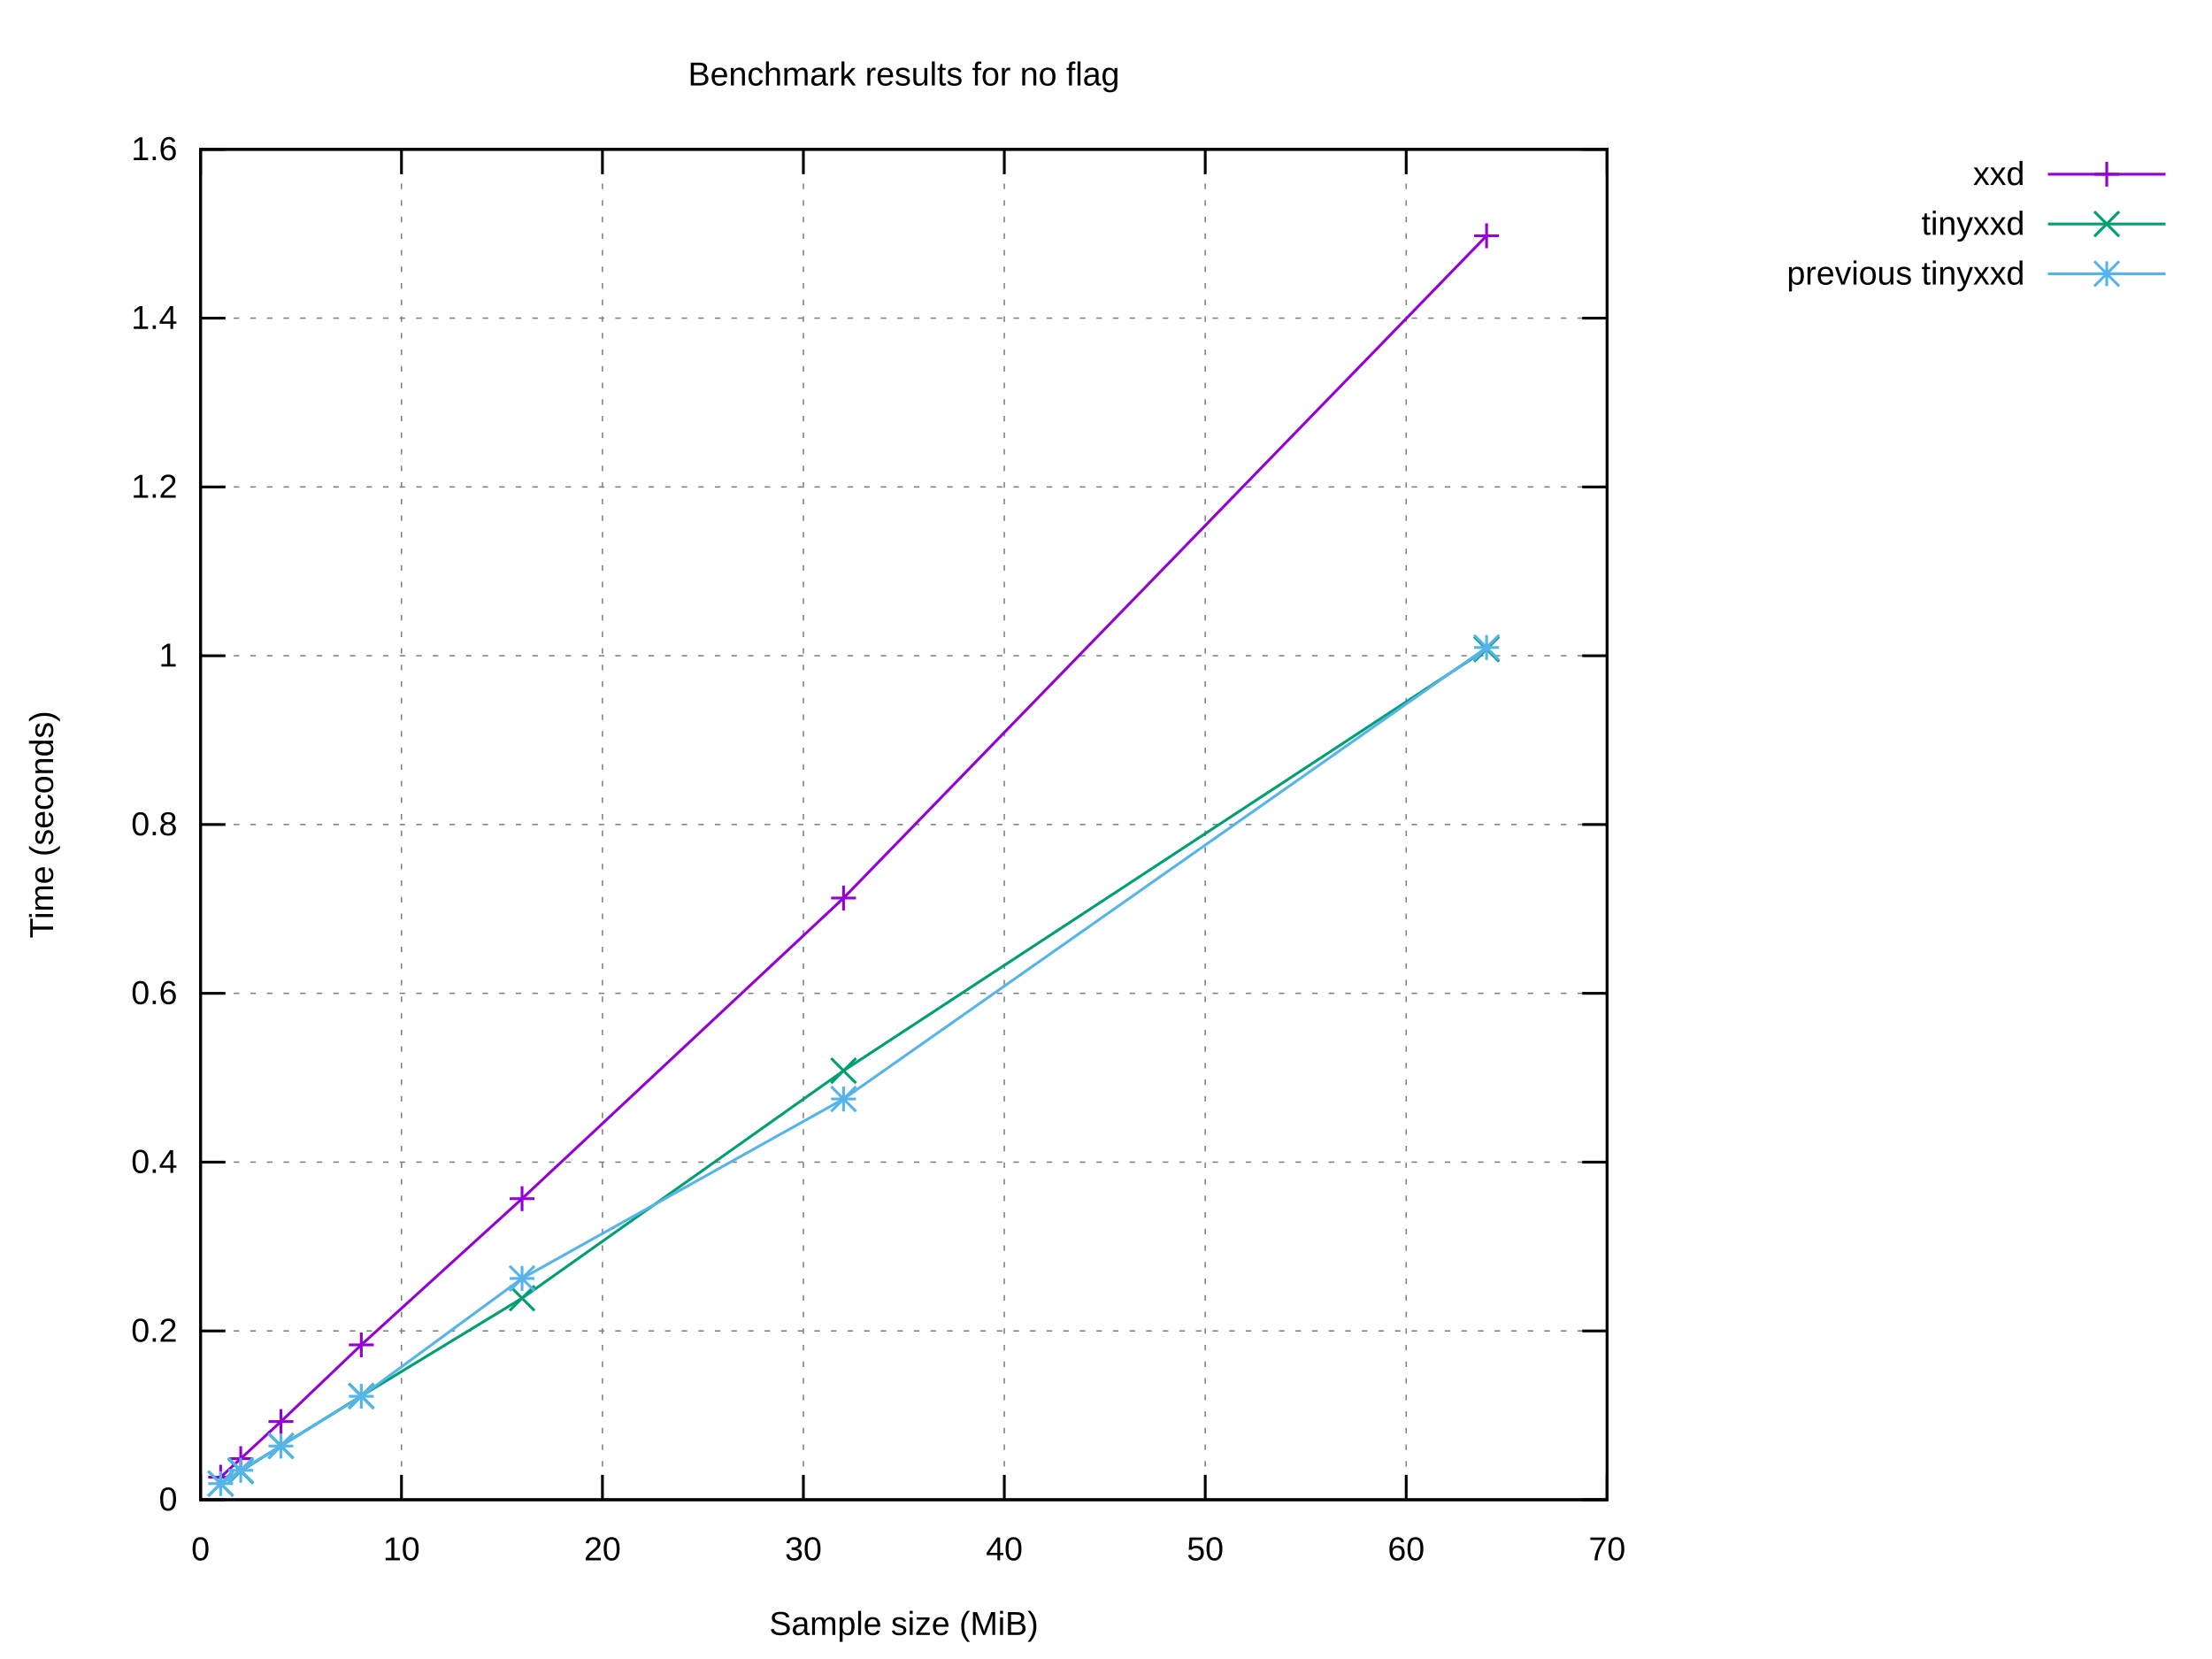
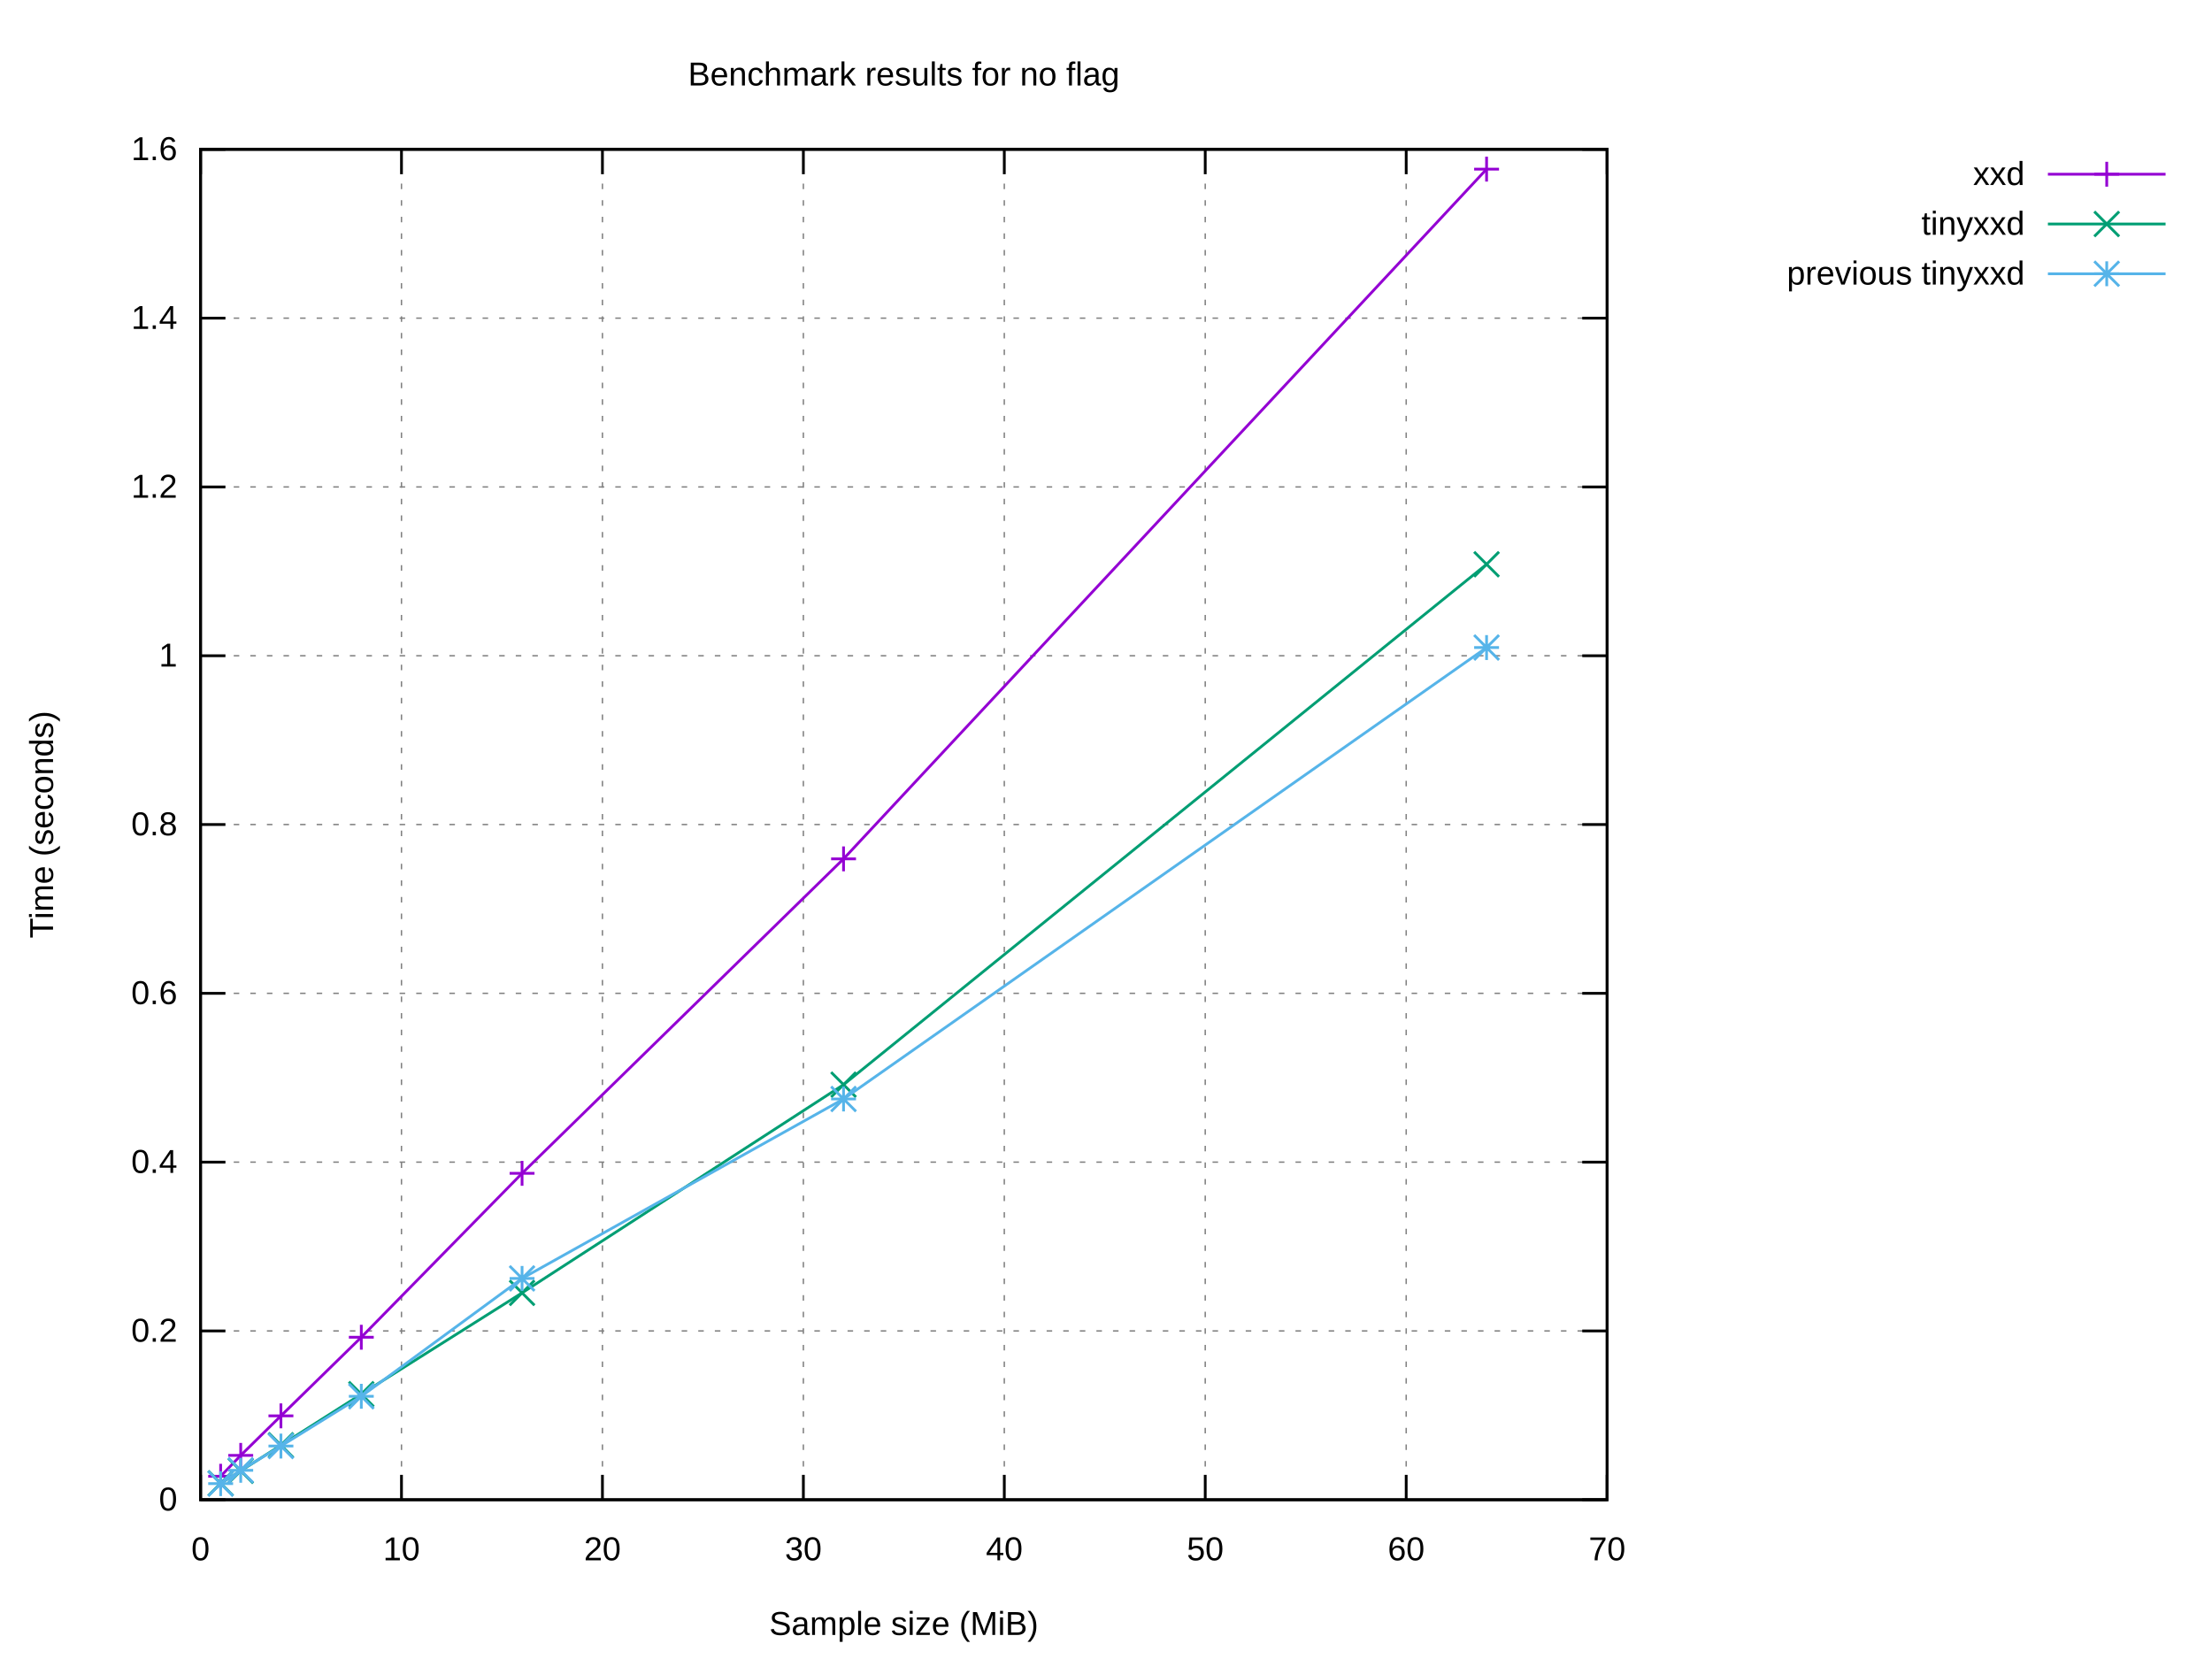
<svg xmlns="http://www.w3.org/2000/svg" xmlns:xlink="http://www.w3.org/1999/xlink" width="800" height="600" viewBox="0 0 800 600">
  <g id="gnuplot_canvas">
    <rect x="0" y="0" width="800" height="600" fill="#ffffff" />
    <defs>
      <circle id="gpDot" r="0.5" stroke-width="0.5" stroke="currentColor" />
      <path id="gpPt0" stroke-width="0.222" stroke="currentColor" d="M-1,0 h2 M0,-1 v2" />
      <path id="gpPt1" stroke-width="0.222" stroke="currentColor" d="M-1,-1 L1,1 M1,-1 L-1,1" />
      <path id="gpPt2" stroke-width="0.222" stroke="currentColor" d="M-1,0 L1,0 M0,-1 L0,1 M-1,-1 L1,1 M-1,1 L1,-1" />
      <rect id="gpPt3" stroke-width="0.222" stroke="currentColor" x="-1" y="-1" width="2" height="2" />
      <rect id="gpPt4" stroke-width="0.222" stroke="currentColor" fill="currentColor" x="-1" y="-1" width="2" height="2" />
      <circle id="gpPt5" stroke-width="0.222" stroke="currentColor" cx="0" cy="0" r="1" />
      <use xlink:href="#gpPt5" id="gpPt6" fill="currentColor" stroke="none" />
      <path id="gpPt7" stroke-width="0.222" stroke="currentColor" d="M0,-1.33 L-1.33,0.67 L1.33,0.67 z" />
      <use xlink:href="#gpPt7" id="gpPt8" fill="currentColor" stroke="none" />
      <use xlink:href="#gpPt7" id="gpPt9" stroke="currentColor" transform="rotate(180)" />
      <use xlink:href="#gpPt9" id="gpPt10" fill="currentColor" stroke="none" />
      <use xlink:href="#gpPt3" id="gpPt11" stroke="currentColor" transform="rotate(45)" />
      <use xlink:href="#gpPt11" id="gpPt12" fill="currentColor" stroke="none" />
      <path id="gpPt13" stroke-width="0.222" stroke="currentColor" d="M0,1.330 L1.265,0.411 L0.782,-1.067 L-0.782,-1.076 L-1.265,0.411 z" />
      <use xlink:href="#gpPt13" id="gpPt14" fill="currentColor" stroke="none" />
      <filter id="textbox" filterUnits="objectBoundingBox" x="0" y="0" height="1" width="1">
        <feFlood flood-color="#FFFFFF" flood-opacity="1" result="bgnd" />
        <feComposite in="SourceGraphic" in2="bgnd" operator="atop" />
      </filter>
      <filter id="greybox" filterUnits="objectBoundingBox" x="0" y="0" height="1" width="1">
        <feFlood flood-color="lightgrey" flood-opacity="1" result="grey" />
        <feComposite in="SourceGraphic" in2="grey" operator="atop" />
      </filter>
    </defs>
    <g fill="none" color="#FFFFFF" stroke="currentColor" stroke-width="1.00" stroke-linecap="butt" stroke-linejoin="miter">
</g>
    <g fill="none" color="black" stroke="currentColor" stroke-width="1.00" stroke-linecap="butt" stroke-linejoin="miter">
</g>
    <g fill="none" color="black" stroke="black" stroke-width="0.50" stroke-linecap="butt" stroke-linejoin="miter">
</g>
    <g fill="none" color="gray" stroke="currentColor" stroke-width="0.50" stroke-linecap="butt" stroke-linejoin="miter">
      <path stroke="gray" stroke-dasharray="2,4" class="gridline" d="M72.53,542.40 L581.24,542.40  " />
    </g>
    <g fill="none" color="gray" stroke="gray" stroke-width="1.00" stroke-linecap="butt" stroke-linejoin="miter">
</g>
    <g fill="none" color="black" stroke="currentColor" stroke-width="1.00" stroke-linecap="butt" stroke-linejoin="miter">
      <path stroke="black" d="M72.53,542.40 L81.53,542.40 M581.24,542.40 L572.24,542.40  " />
      <g transform="translate(64.14,546.30)" stroke="none" fill="black" font-family="Arial" font-size="12.00" text-anchor="end">
        <text>
          <tspan font-family="Arial"> 0</tspan>
        </text>
      </g>
    </g>
    <g fill="none" color="black" stroke="currentColor" stroke-width="1.00" stroke-linecap="butt" stroke-linejoin="miter">
</g>
    <g fill="none" color="black" stroke="black" stroke-width="0.50" stroke-linecap="butt" stroke-linejoin="miter">
</g>
    <g fill="none" color="gray" stroke="currentColor" stroke-width="0.50" stroke-linecap="butt" stroke-linejoin="miter">
      <path stroke="gray" stroke-dasharray="2,4" class="gridline" d="M72.53,481.35 L581.24,481.35  " />
    </g>
    <g fill="none" color="gray" stroke="gray" stroke-width="1.00" stroke-linecap="butt" stroke-linejoin="miter">
</g>
    <g fill="none" color="black" stroke="currentColor" stroke-width="1.00" stroke-linecap="butt" stroke-linejoin="miter">
      <path stroke="black" d="M72.53,481.35 L81.53,481.35 M581.24,481.35 L572.24,481.35  " />
      <g transform="translate(64.14,485.25)" stroke="none" fill="black" font-family="Arial" font-size="12.00" text-anchor="end">
        <text>
          <tspan font-family="Arial"> 0.2</tspan>
        </text>
      </g>
    </g>
    <g fill="none" color="black" stroke="currentColor" stroke-width="1.00" stroke-linecap="butt" stroke-linejoin="miter">
</g>
    <g fill="none" color="black" stroke="black" stroke-width="0.50" stroke-linecap="butt" stroke-linejoin="miter">
</g>
    <g fill="none" color="gray" stroke="currentColor" stroke-width="0.50" stroke-linecap="butt" stroke-linejoin="miter">
      <path stroke="gray" stroke-dasharray="2,4" class="gridline" d="M72.53,420.30 L581.24,420.30  " />
    </g>
    <g fill="none" color="gray" stroke="gray" stroke-width="1.00" stroke-linecap="butt" stroke-linejoin="miter">
</g>
    <g fill="none" color="black" stroke="currentColor" stroke-width="1.00" stroke-linecap="butt" stroke-linejoin="miter">
      <path stroke="black" d="M72.53,420.30 L81.53,420.30 M581.24,420.30 L572.24,420.30  " />
      <g transform="translate(64.14,424.20)" stroke="none" fill="black" font-family="Arial" font-size="12.00" text-anchor="end">
        <text>
          <tspan font-family="Arial"> 0.4</tspan>
        </text>
      </g>
    </g>
    <g fill="none" color="black" stroke="currentColor" stroke-width="1.00" stroke-linecap="butt" stroke-linejoin="miter">
</g>
    <g fill="none" color="black" stroke="black" stroke-width="0.50" stroke-linecap="butt" stroke-linejoin="miter">
</g>
    <g fill="none" color="gray" stroke="currentColor" stroke-width="0.50" stroke-linecap="butt" stroke-linejoin="miter">
      <path stroke="gray" stroke-dasharray="2,4" class="gridline" d="M72.53,359.25 L581.24,359.25  " />
    </g>
    <g fill="none" color="gray" stroke="gray" stroke-width="1.00" stroke-linecap="butt" stroke-linejoin="miter">
</g>
    <g fill="none" color="black" stroke="currentColor" stroke-width="1.00" stroke-linecap="butt" stroke-linejoin="miter">
      <path stroke="black" d="M72.53,359.25 L81.53,359.25 M581.24,359.25 L572.24,359.25  " />
      <g transform="translate(64.14,363.15)" stroke="none" fill="black" font-family="Arial" font-size="12.00" text-anchor="end">
        <text>
          <tspan font-family="Arial"> 0.6</tspan>
        </text>
      </g>
    </g>
    <g fill="none" color="black" stroke="currentColor" stroke-width="1.00" stroke-linecap="butt" stroke-linejoin="miter">
</g>
    <g fill="none" color="black" stroke="black" stroke-width="0.50" stroke-linecap="butt" stroke-linejoin="miter">
</g>
    <g fill="none" color="gray" stroke="currentColor" stroke-width="0.50" stroke-linecap="butt" stroke-linejoin="miter">
      <path stroke="gray" stroke-dasharray="2,4" class="gridline" d="M72.53,298.20 L581.24,298.20  " />
    </g>
    <g fill="none" color="gray" stroke="gray" stroke-width="1.00" stroke-linecap="butt" stroke-linejoin="miter">
</g>
    <g fill="none" color="black" stroke="currentColor" stroke-width="1.00" stroke-linecap="butt" stroke-linejoin="miter">
      <path stroke="black" d="M72.53,298.20 L81.53,298.20 M581.24,298.20 L572.24,298.20  " />
      <g transform="translate(64.14,302.10)" stroke="none" fill="black" font-family="Arial" font-size="12.00" text-anchor="end">
        <text>
          <tspan font-family="Arial"> 0.8</tspan>
        </text>
      </g>
    </g>
    <g fill="none" color="black" stroke="currentColor" stroke-width="1.00" stroke-linecap="butt" stroke-linejoin="miter">
</g>
    <g fill="none" color="black" stroke="black" stroke-width="0.50" stroke-linecap="butt" stroke-linejoin="miter">
</g>
    <g fill="none" color="gray" stroke="currentColor" stroke-width="0.50" stroke-linecap="butt" stroke-linejoin="miter">
      <path stroke="gray" stroke-dasharray="2,4" class="gridline" d="M72.53,237.16 L581.24,237.16  " />
    </g>
    <g fill="none" color="gray" stroke="gray" stroke-width="1.00" stroke-linecap="butt" stroke-linejoin="miter">
</g>
    <g fill="none" color="black" stroke="currentColor" stroke-width="1.00" stroke-linecap="butt" stroke-linejoin="miter">
      <path stroke="black" d="M72.53,237.16 L81.53,237.16 M581.24,237.16 L572.24,237.16  " />
      <g transform="translate(64.14,241.06)" stroke="none" fill="black" font-family="Arial" font-size="12.00" text-anchor="end">
        <text>
          <tspan font-family="Arial"> 1</tspan>
        </text>
      </g>
    </g>
    <g fill="none" color="black" stroke="currentColor" stroke-width="1.00" stroke-linecap="butt" stroke-linejoin="miter">
</g>
    <g fill="none" color="black" stroke="black" stroke-width="0.50" stroke-linecap="butt" stroke-linejoin="miter">
</g>
    <g fill="none" color="gray" stroke="currentColor" stroke-width="0.50" stroke-linecap="butt" stroke-linejoin="miter">
      <path stroke="gray" stroke-dasharray="2,4" class="gridline" d="M72.53,176.11 L581.24,176.11  " />
    </g>
    <g fill="none" color="gray" stroke="gray" stroke-width="1.00" stroke-linecap="butt" stroke-linejoin="miter">
</g>
    <g fill="none" color="black" stroke="currentColor" stroke-width="1.00" stroke-linecap="butt" stroke-linejoin="miter">
      <path stroke="black" d="M72.53,176.11 L81.53,176.11 M581.24,176.11 L572.24,176.11  " />
      <g transform="translate(64.14,180.01)" stroke="none" fill="black" font-family="Arial" font-size="12.00" text-anchor="end">
        <text>
          <tspan font-family="Arial"> 1.2</tspan>
        </text>
      </g>
    </g>
    <g fill="none" color="black" stroke="currentColor" stroke-width="1.00" stroke-linecap="butt" stroke-linejoin="miter">
</g>
    <g fill="none" color="black" stroke="black" stroke-width="0.50" stroke-linecap="butt" stroke-linejoin="miter">
</g>
    <g fill="none" color="gray" stroke="currentColor" stroke-width="0.50" stroke-linecap="butt" stroke-linejoin="miter">
      <path stroke="gray" stroke-dasharray="2,4" class="gridline" d="M72.53,115.06 L581.24,115.06  " />
    </g>
    <g fill="none" color="gray" stroke="gray" stroke-width="1.00" stroke-linecap="butt" stroke-linejoin="miter">
</g>
    <g fill="none" color="black" stroke="currentColor" stroke-width="1.00" stroke-linecap="butt" stroke-linejoin="miter">
      <path stroke="black" d="M72.53,115.06 L81.53,115.06 M581.24,115.06 L572.24,115.06  " />
      <g transform="translate(64.14,118.96)" stroke="none" fill="black" font-family="Arial" font-size="12.00" text-anchor="end">
        <text>
          <tspan font-family="Arial"> 1.4</tspan>
        </text>
      </g>
    </g>
    <g fill="none" color="black" stroke="currentColor" stroke-width="1.00" stroke-linecap="butt" stroke-linejoin="miter">
</g>
    <g fill="none" color="black" stroke="black" stroke-width="0.50" stroke-linecap="butt" stroke-linejoin="miter">
</g>
    <g fill="none" color="gray" stroke="currentColor" stroke-width="0.50" stroke-linecap="butt" stroke-linejoin="miter">
      <path stroke="gray" stroke-dasharray="2,4" class="gridline" d="M72.53,54.01 L581.24,54.01  " />
    </g>
    <g fill="none" color="gray" stroke="gray" stroke-width="1.00" stroke-linecap="butt" stroke-linejoin="miter">
</g>
    <g fill="none" color="black" stroke="currentColor" stroke-width="1.00" stroke-linecap="butt" stroke-linejoin="miter">
      <path stroke="black" d="M72.53,54.01 L81.53,54.01 M581.24,54.01 L572.24,54.01  " />
      <g transform="translate(64.14,57.91)" stroke="none" fill="black" font-family="Arial" font-size="12.00" text-anchor="end">
        <text>
          <tspan font-family="Arial"> 1.6</tspan>
        </text>
      </g>
    </g>
    <g fill="none" color="black" stroke="currentColor" stroke-width="1.00" stroke-linecap="butt" stroke-linejoin="miter">
</g>
    <g fill="none" color="black" stroke="black" stroke-width="0.50" stroke-linecap="butt" stroke-linejoin="miter">
</g>
    <g fill="none" color="gray" stroke="currentColor" stroke-width="0.50" stroke-linecap="butt" stroke-linejoin="miter">
      <path stroke="gray" stroke-dasharray="2,4" class="gridline" d="M72.53,542.40 L72.53,54.01  " />
    </g>
    <g fill="none" color="gray" stroke="gray" stroke-width="1.00" stroke-linecap="butt" stroke-linejoin="miter">
</g>
    <g fill="none" color="black" stroke="currentColor" stroke-width="1.00" stroke-linecap="butt" stroke-linejoin="miter">
      <path stroke="black" d="M72.53,542.40 L72.53,533.40 M72.53,54.01 L72.53,63.01  " />
      <g transform="translate(72.53,564.30)" stroke="none" fill="black" font-family="Arial" font-size="12.00" text-anchor="middle">
        <text>
          <tspan font-family="Arial"> 0</tspan>
        </text>
      </g>
    </g>
    <g fill="none" color="black" stroke="currentColor" stroke-width="1.00" stroke-linecap="butt" stroke-linejoin="miter">
</g>
    <g fill="none" color="black" stroke="black" stroke-width="0.50" stroke-linecap="butt" stroke-linejoin="miter">
</g>
    <g fill="none" color="gray" stroke="currentColor" stroke-width="0.50" stroke-linecap="butt" stroke-linejoin="miter">
      <path stroke="gray" stroke-dasharray="2,4" class="gridline" d="M145.20,542.40 L145.20,54.01  " />
    </g>
    <g fill="none" color="gray" stroke="gray" stroke-width="1.00" stroke-linecap="butt" stroke-linejoin="miter">
</g>
    <g fill="none" color="black" stroke="currentColor" stroke-width="1.00" stroke-linecap="butt" stroke-linejoin="miter">
      <path stroke="black" d="M145.20,542.40 L145.20,533.40 M145.20,54.01 L145.20,63.01  " />
      <g transform="translate(145.20,564.30)" stroke="none" fill="black" font-family="Arial" font-size="12.00" text-anchor="middle">
        <text>
          <tspan font-family="Arial"> 10</tspan>
        </text>
      </g>
    </g>
    <g fill="none" color="black" stroke="currentColor" stroke-width="1.00" stroke-linecap="butt" stroke-linejoin="miter">
</g>
    <g fill="none" color="black" stroke="black" stroke-width="0.50" stroke-linecap="butt" stroke-linejoin="miter">
</g>
    <g fill="none" color="gray" stroke="currentColor" stroke-width="0.50" stroke-linecap="butt" stroke-linejoin="miter">
      <path stroke="gray" stroke-dasharray="2,4" class="gridline" d="M217.88,542.40 L217.88,54.01  " />
    </g>
    <g fill="none" color="gray" stroke="gray" stroke-width="1.00" stroke-linecap="butt" stroke-linejoin="miter">
</g>
    <g fill="none" color="black" stroke="currentColor" stroke-width="1.00" stroke-linecap="butt" stroke-linejoin="miter">
      <path stroke="black" d="M217.88,542.40 L217.88,533.40 M217.88,54.01 L217.88,63.01  " />
      <g transform="translate(217.88,564.30)" stroke="none" fill="black" font-family="Arial" font-size="12.00" text-anchor="middle">
        <text>
          <tspan font-family="Arial"> 20</tspan>
        </text>
      </g>
    </g>
    <g fill="none" color="black" stroke="currentColor" stroke-width="1.00" stroke-linecap="butt" stroke-linejoin="miter">
</g>
    <g fill="none" color="black" stroke="black" stroke-width="0.50" stroke-linecap="butt" stroke-linejoin="miter">
</g>
    <g fill="none" color="gray" stroke="currentColor" stroke-width="0.50" stroke-linecap="butt" stroke-linejoin="miter">
      <path stroke="gray" stroke-dasharray="2,4" class="gridline" d="M290.55,542.40 L290.55,54.01  " />
    </g>
    <g fill="none" color="gray" stroke="gray" stroke-width="1.00" stroke-linecap="butt" stroke-linejoin="miter">
</g>
    <g fill="none" color="black" stroke="currentColor" stroke-width="1.00" stroke-linecap="butt" stroke-linejoin="miter">
      <path stroke="black" d="M290.55,542.40 L290.55,533.40 M290.55,54.01 L290.55,63.01  " />
      <g transform="translate(290.55,564.30)" stroke="none" fill="black" font-family="Arial" font-size="12.00" text-anchor="middle">
        <text>
          <tspan font-family="Arial"> 30</tspan>
        </text>
      </g>
    </g>
    <g fill="none" color="black" stroke="currentColor" stroke-width="1.00" stroke-linecap="butt" stroke-linejoin="miter">
</g>
    <g fill="none" color="black" stroke="black" stroke-width="0.50" stroke-linecap="butt" stroke-linejoin="miter">
</g>
    <g fill="none" color="gray" stroke="currentColor" stroke-width="0.50" stroke-linecap="butt" stroke-linejoin="miter">
      <path stroke="gray" stroke-dasharray="2,4" class="gridline" d="M363.22,542.40 L363.22,54.01  " />
    </g>
    <g fill="none" color="gray" stroke="gray" stroke-width="1.00" stroke-linecap="butt" stroke-linejoin="miter">
</g>
    <g fill="none" color="black" stroke="currentColor" stroke-width="1.00" stroke-linecap="butt" stroke-linejoin="miter">
      <path stroke="black" d="M363.22,542.40 L363.22,533.40 M363.22,54.01 L363.22,63.01  " />
      <g transform="translate(363.22,564.30)" stroke="none" fill="black" font-family="Arial" font-size="12.00" text-anchor="middle">
        <text>
          <tspan font-family="Arial"> 40</tspan>
        </text>
      </g>
    </g>
    <g fill="none" color="black" stroke="currentColor" stroke-width="1.00" stroke-linecap="butt" stroke-linejoin="miter">
</g>
    <g fill="none" color="black" stroke="black" stroke-width="0.50" stroke-linecap="butt" stroke-linejoin="miter">
</g>
    <g fill="none" color="gray" stroke="currentColor" stroke-width="0.50" stroke-linecap="butt" stroke-linejoin="miter">
      <path stroke="gray" stroke-dasharray="2,4" class="gridline" d="M435.89,542.40 L435.89,54.01  " />
    </g>
    <g fill="none" color="gray" stroke="gray" stroke-width="1.00" stroke-linecap="butt" stroke-linejoin="miter">
</g>
    <g fill="none" color="black" stroke="currentColor" stroke-width="1.00" stroke-linecap="butt" stroke-linejoin="miter">
      <path stroke="black" d="M435.89,542.40 L435.89,533.40 M435.89,54.01 L435.89,63.01  " />
      <g transform="translate(435.89,564.30)" stroke="none" fill="black" font-family="Arial" font-size="12.00" text-anchor="middle">
        <text>
          <tspan font-family="Arial"> 50</tspan>
        </text>
      </g>
    </g>
    <g fill="none" color="black" stroke="currentColor" stroke-width="1.00" stroke-linecap="butt" stroke-linejoin="miter">
</g>
    <g fill="none" color="black" stroke="black" stroke-width="0.50" stroke-linecap="butt" stroke-linejoin="miter">
</g>
    <g fill="none" color="gray" stroke="currentColor" stroke-width="0.50" stroke-linecap="butt" stroke-linejoin="miter">
      <path stroke="gray" stroke-dasharray="2,4" class="gridline" d="M508.57,542.40 L508.57,54.01  " />
    </g>
    <g fill="none" color="gray" stroke="gray" stroke-width="1.00" stroke-linecap="butt" stroke-linejoin="miter">
</g>
    <g fill="none" color="black" stroke="currentColor" stroke-width="1.00" stroke-linecap="butt" stroke-linejoin="miter">
      <path stroke="black" d="M508.57,542.40 L508.57,533.40 M508.57,54.01 L508.57,63.01  " />
      <g transform="translate(508.57,564.30)" stroke="none" fill="black" font-family="Arial" font-size="12.00" text-anchor="middle">
        <text>
          <tspan font-family="Arial"> 60</tspan>
        </text>
      </g>
    </g>
    <g fill="none" color="black" stroke="currentColor" stroke-width="1.00" stroke-linecap="butt" stroke-linejoin="miter">
</g>
    <g fill="none" color="black" stroke="black" stroke-width="0.50" stroke-linecap="butt" stroke-linejoin="miter">
</g>
    <g fill="none" color="gray" stroke="currentColor" stroke-width="0.50" stroke-linecap="butt" stroke-linejoin="miter">
      <path stroke="gray" stroke-dasharray="2,4" class="gridline" d="M581.24,542.40 L581.24,54.01  " />
    </g>
    <g fill="none" color="gray" stroke="gray" stroke-width="1.00" stroke-linecap="butt" stroke-linejoin="miter">
</g>
    <g fill="none" color="black" stroke="currentColor" stroke-width="1.00" stroke-linecap="butt" stroke-linejoin="miter">
      <path stroke="black" d="M581.24,542.40 L581.24,533.40 M581.24,54.01 L581.24,63.01  " />
      <g transform="translate(581.24,564.30)" stroke="none" fill="black" font-family="Arial" font-size="12.00" text-anchor="middle">
        <text>
          <tspan font-family="Arial"> 70</tspan>
        </text>
      </g>
    </g>
    <g fill="none" color="black" stroke="currentColor" stroke-width="1.00" stroke-linecap="butt" stroke-linejoin="miter">
</g>
    <g fill="none" color="black" stroke="currentColor" stroke-width="1.00" stroke-linecap="butt" stroke-linejoin="miter">
      <path stroke="black" d="M72.53,54.01 L72.53,542.40 L581.24,542.40 L581.24,54.01 L72.53,54.01 Z  " />
    </g>
    <g fill="none" color="black" stroke="currentColor" stroke-width="1.00" stroke-linecap="butt" stroke-linejoin="miter">
</g>
    <g id="gnuplot_plot_1">
      <g fill="none" color="black" stroke="currentColor" stroke-width="1.00" stroke-linecap="butt" stroke-linejoin="miter">
        <g transform="translate(732.26,66.91)" stroke="none" fill="black" font-family="Arial" font-size="12.00" text-anchor="end">
          <text>
            <tspan font-family="Arial">xxd</tspan>
          </text>
        </g>
      </g>
      <g fill="none" color="black" stroke="currentColor" stroke-width="1.00" stroke-linecap="butt" stroke-linejoin="miter">
-         <path stroke="rgb(148,   0, 211)" d="M740.65,63.01 L783.21,63.01 M537.64,85.28 L305.08,324.79 L188.81,433.52 L130.67,486.39 L101.60,514.13 L87.06,527.54   L79.80,534.25  " />
-         <use xlink:href="#gpPt0" transform="translate(537.64,85.28) scale(4.50)" color="rgb(148,   0, 211)" />
-         <use xlink:href="#gpPt0" transform="translate(305.08,324.79) scale(4.50)" color="rgb(148,   0, 211)" />
-         <use xlink:href="#gpPt0" transform="translate(188.81,433.52) scale(4.50)" color="rgb(148,   0, 211)" />
-         <use xlink:href="#gpPt0" transform="translate(130.67,486.39) scale(4.50)" color="rgb(148,   0, 211)" />
-         <use xlink:href="#gpPt0" transform="translate(101.60,514.13) scale(4.50)" color="rgb(148,   0, 211)" />
-         <use xlink:href="#gpPt0" transform="translate(87.06,527.54) scale(4.50)" color="rgb(148,   0, 211)" />
-         <use xlink:href="#gpPt0" transform="translate(79.80,534.25) scale(4.50)" color="rgb(148,   0, 211)" />
+         <path stroke="rgb(148,   0, 211)" d="M740.65,63.01 L783.21,63.01 M537.64,61.17 L305.08,310.62 L188.81,424.35 L130.67,483.63 L101.60,512.06 L87.06,526.36   L79.80,533.91  " />
+         <use xlink:href="#gpPt0" transform="translate(537.64,61.17) scale(4.50)" color="rgb(148,   0, 211)" />
+         <use xlink:href="#gpPt0" transform="translate(305.08,310.62) scale(4.50)" color="rgb(148,   0, 211)" />
+         <use xlink:href="#gpPt0" transform="translate(188.81,424.35) scale(4.50)" color="rgb(148,   0, 211)" />
+         <use xlink:href="#gpPt0" transform="translate(130.67,483.63) scale(4.50)" color="rgb(148,   0, 211)" />
+         <use xlink:href="#gpPt0" transform="translate(101.60,512.06) scale(4.50)" color="rgb(148,   0, 211)" />
+         <use xlink:href="#gpPt0" transform="translate(87.06,526.36) scale(4.50)" color="rgb(148,   0, 211)" />
+         <use xlink:href="#gpPt0" transform="translate(79.80,533.91) scale(4.50)" color="rgb(148,   0, 211)" />
        <use xlink:href="#gpPt0" transform="translate(761.93,63.01) scale(4.50)" color="rgb(148,   0, 211)" />
      </g>
    </g>
    <g id="gnuplot_plot_2">
      <g fill="none" color="black" stroke="currentColor" stroke-width="1.00" stroke-linecap="butt" stroke-linejoin="miter">
        <g transform="translate(732.26,84.91)" stroke="none" fill="black" font-family="Arial" font-size="12.00" text-anchor="end">
          <text>
            <tspan font-family="Arial">tinyxxd</tspan>
          </text>
        </g>
      </g>
      <g fill="none" color="black" stroke="currentColor" stroke-width="1.00" stroke-linecap="butt" stroke-linejoin="miter">
-         <path stroke="rgb(  0, 158, 115)" d="M740.65,81.01 L783.21,81.01 M537.64,234.77 L305.08,387.24 L188.81,469.51 L130.67,504.87 L101.60,522.91 L87.06,532.04   L79.80,536.57  " />
-         <use xlink:href="#gpPt1" transform="translate(537.64,234.77) scale(4.50)" color="rgb(  0, 158, 115)" />
-         <use xlink:href="#gpPt1" transform="translate(305.08,387.24) scale(4.50)" color="rgb(  0, 158, 115)" />
-         <use xlink:href="#gpPt1" transform="translate(188.81,469.51) scale(4.50)" color="rgb(  0, 158, 115)" />
-         <use xlink:href="#gpPt1" transform="translate(130.67,504.87) scale(4.50)" color="rgb(  0, 158, 115)" />
-         <use xlink:href="#gpPt1" transform="translate(101.60,522.91) scale(4.50)" color="rgb(  0, 158, 115)" />
-         <use xlink:href="#gpPt1" transform="translate(87.06,532.04) scale(4.50)" color="rgb(  0, 158, 115)" />
-         <use xlink:href="#gpPt1" transform="translate(79.80,536.57) scale(4.50)" color="rgb(  0, 158, 115)" />
+         <path stroke="rgb(  0, 158, 115)" d="M740.65,81.01 L783.21,81.01 M537.64,204.08 L305.08,392.28 L188.81,467.58 L130.67,504.22 L101.60,522.68 L87.06,531.96   L79.80,536.46  " />
+         <use xlink:href="#gpPt1" transform="translate(537.64,204.08) scale(4.50)" color="rgb(  0, 158, 115)" />
+         <use xlink:href="#gpPt1" transform="translate(305.08,392.28) scale(4.50)" color="rgb(  0, 158, 115)" />
+         <use xlink:href="#gpPt1" transform="translate(188.81,467.58) scale(4.50)" color="rgb(  0, 158, 115)" />
+         <use xlink:href="#gpPt1" transform="translate(130.67,504.22) scale(4.50)" color="rgb(  0, 158, 115)" />
+         <use xlink:href="#gpPt1" transform="translate(101.60,522.68) scale(4.50)" color="rgb(  0, 158, 115)" />
+         <use xlink:href="#gpPt1" transform="translate(87.06,531.96) scale(4.50)" color="rgb(  0, 158, 115)" />
+         <use xlink:href="#gpPt1" transform="translate(79.80,536.46) scale(4.50)" color="rgb(  0, 158, 115)" />
        <use xlink:href="#gpPt1" transform="translate(761.93,81.01) scale(4.50)" color="rgb(  0, 158, 115)" />
      </g>
    </g>
    <g id="gnuplot_plot_3">
      <g fill="none" color="black" stroke="currentColor" stroke-width="1.00" stroke-linecap="butt" stroke-linejoin="miter">
        <g transform="translate(732.26,102.91)" stroke="none" fill="black" font-family="Arial" font-size="12.00" text-anchor="end">
          <text>
            <tspan font-family="Arial">previous tinyxxd</tspan>
          </text>
        </g>
      </g>
      <g fill="none" color="black" stroke="currentColor" stroke-width="1.00" stroke-linecap="butt" stroke-linejoin="miter">
        <path stroke="rgb( 86, 180, 233)" d="M740.65,99.01 L783.21,99.01 M537.64,234.19 L305.08,397.46 L188.81,462.36 L130.67,504.99 L101.60,522.98 L87.06,531.76   L79.80,536.57  " />
        <use xlink:href="#gpPt2" transform="translate(537.64,234.19) scale(4.50)" color="rgb( 86, 180, 233)" />
        <use xlink:href="#gpPt2" transform="translate(305.08,397.46) scale(4.50)" color="rgb( 86, 180, 233)" />
        <use xlink:href="#gpPt2" transform="translate(188.81,462.36) scale(4.50)" color="rgb( 86, 180, 233)" />
        <use xlink:href="#gpPt2" transform="translate(130.67,504.99) scale(4.50)" color="rgb( 86, 180, 233)" />
        <use xlink:href="#gpPt2" transform="translate(101.60,522.98) scale(4.50)" color="rgb( 86, 180, 233)" />
        <use xlink:href="#gpPt2" transform="translate(87.06,531.76) scale(4.50)" color="rgb( 86, 180, 233)" />
        <use xlink:href="#gpPt2" transform="translate(79.80,536.57) scale(4.50)" color="rgb( 86, 180, 233)" />
        <use xlink:href="#gpPt2" transform="translate(761.93,99.01) scale(4.50)" color="rgb( 86, 180, 233)" />
      </g>
    </g>
    <g fill="none" color="#FFFFFF" stroke="rgb( 86, 180, 233)" stroke-width="2.00" stroke-linecap="butt" stroke-linejoin="miter">
</g>
    <g fill="none" color="black" stroke="currentColor" stroke-width="2.00" stroke-linecap="butt" stroke-linejoin="miter">
</g>
    <g fill="none" color="black" stroke="black" stroke-width="1.00" stroke-linecap="butt" stroke-linejoin="miter">
</g>
    <g fill="none" color="black" stroke="currentColor" stroke-width="1.00" stroke-linecap="butt" stroke-linejoin="miter">
      <path stroke="black" d="M72.53,54.01 L72.53,542.40 L581.24,542.40 L581.24,54.01 L72.53,54.01 Z  " />
      <g transform="translate(19.18,298.21) rotate(270.00)" stroke="none" fill="black" font-family="Arial" font-size="12.00" text-anchor="middle">
        <text>
          <tspan font-family="Arial">Time (seconds)</tspan>
        </text>
      </g>
    </g>
    <g fill="none" color="black" stroke="currentColor" stroke-width="1.00" stroke-linecap="butt" stroke-linejoin="miter">
      <g transform="translate(326.88,591.30)" stroke="none" fill="black" font-family="Arial" font-size="12.00" text-anchor="middle">
        <text>
          <tspan font-family="Arial">Sample size (MiB)</tspan>
        </text>
      </g>
    </g>
    <g fill="none" color="black" stroke="currentColor" stroke-width="1.00" stroke-linecap="butt" stroke-linejoin="miter">
</g>
    <g fill="none" color="black" stroke="currentColor" stroke-width="1.00" stroke-linecap="butt" stroke-linejoin="miter">
      <g transform="translate(326.88,30.91)" stroke="none" fill="black" font-family="Arial" font-size="12.00" text-anchor="middle">
        <text>
          <tspan font-family="Arial">Benchmark results for no flag</tspan>
        </text>
      </g>
    </g>
    <g fill="none" color="black" stroke="currentColor" stroke-width="1.00" stroke-linecap="butt" stroke-linejoin="miter">
</g>
  </g>
</svg>
